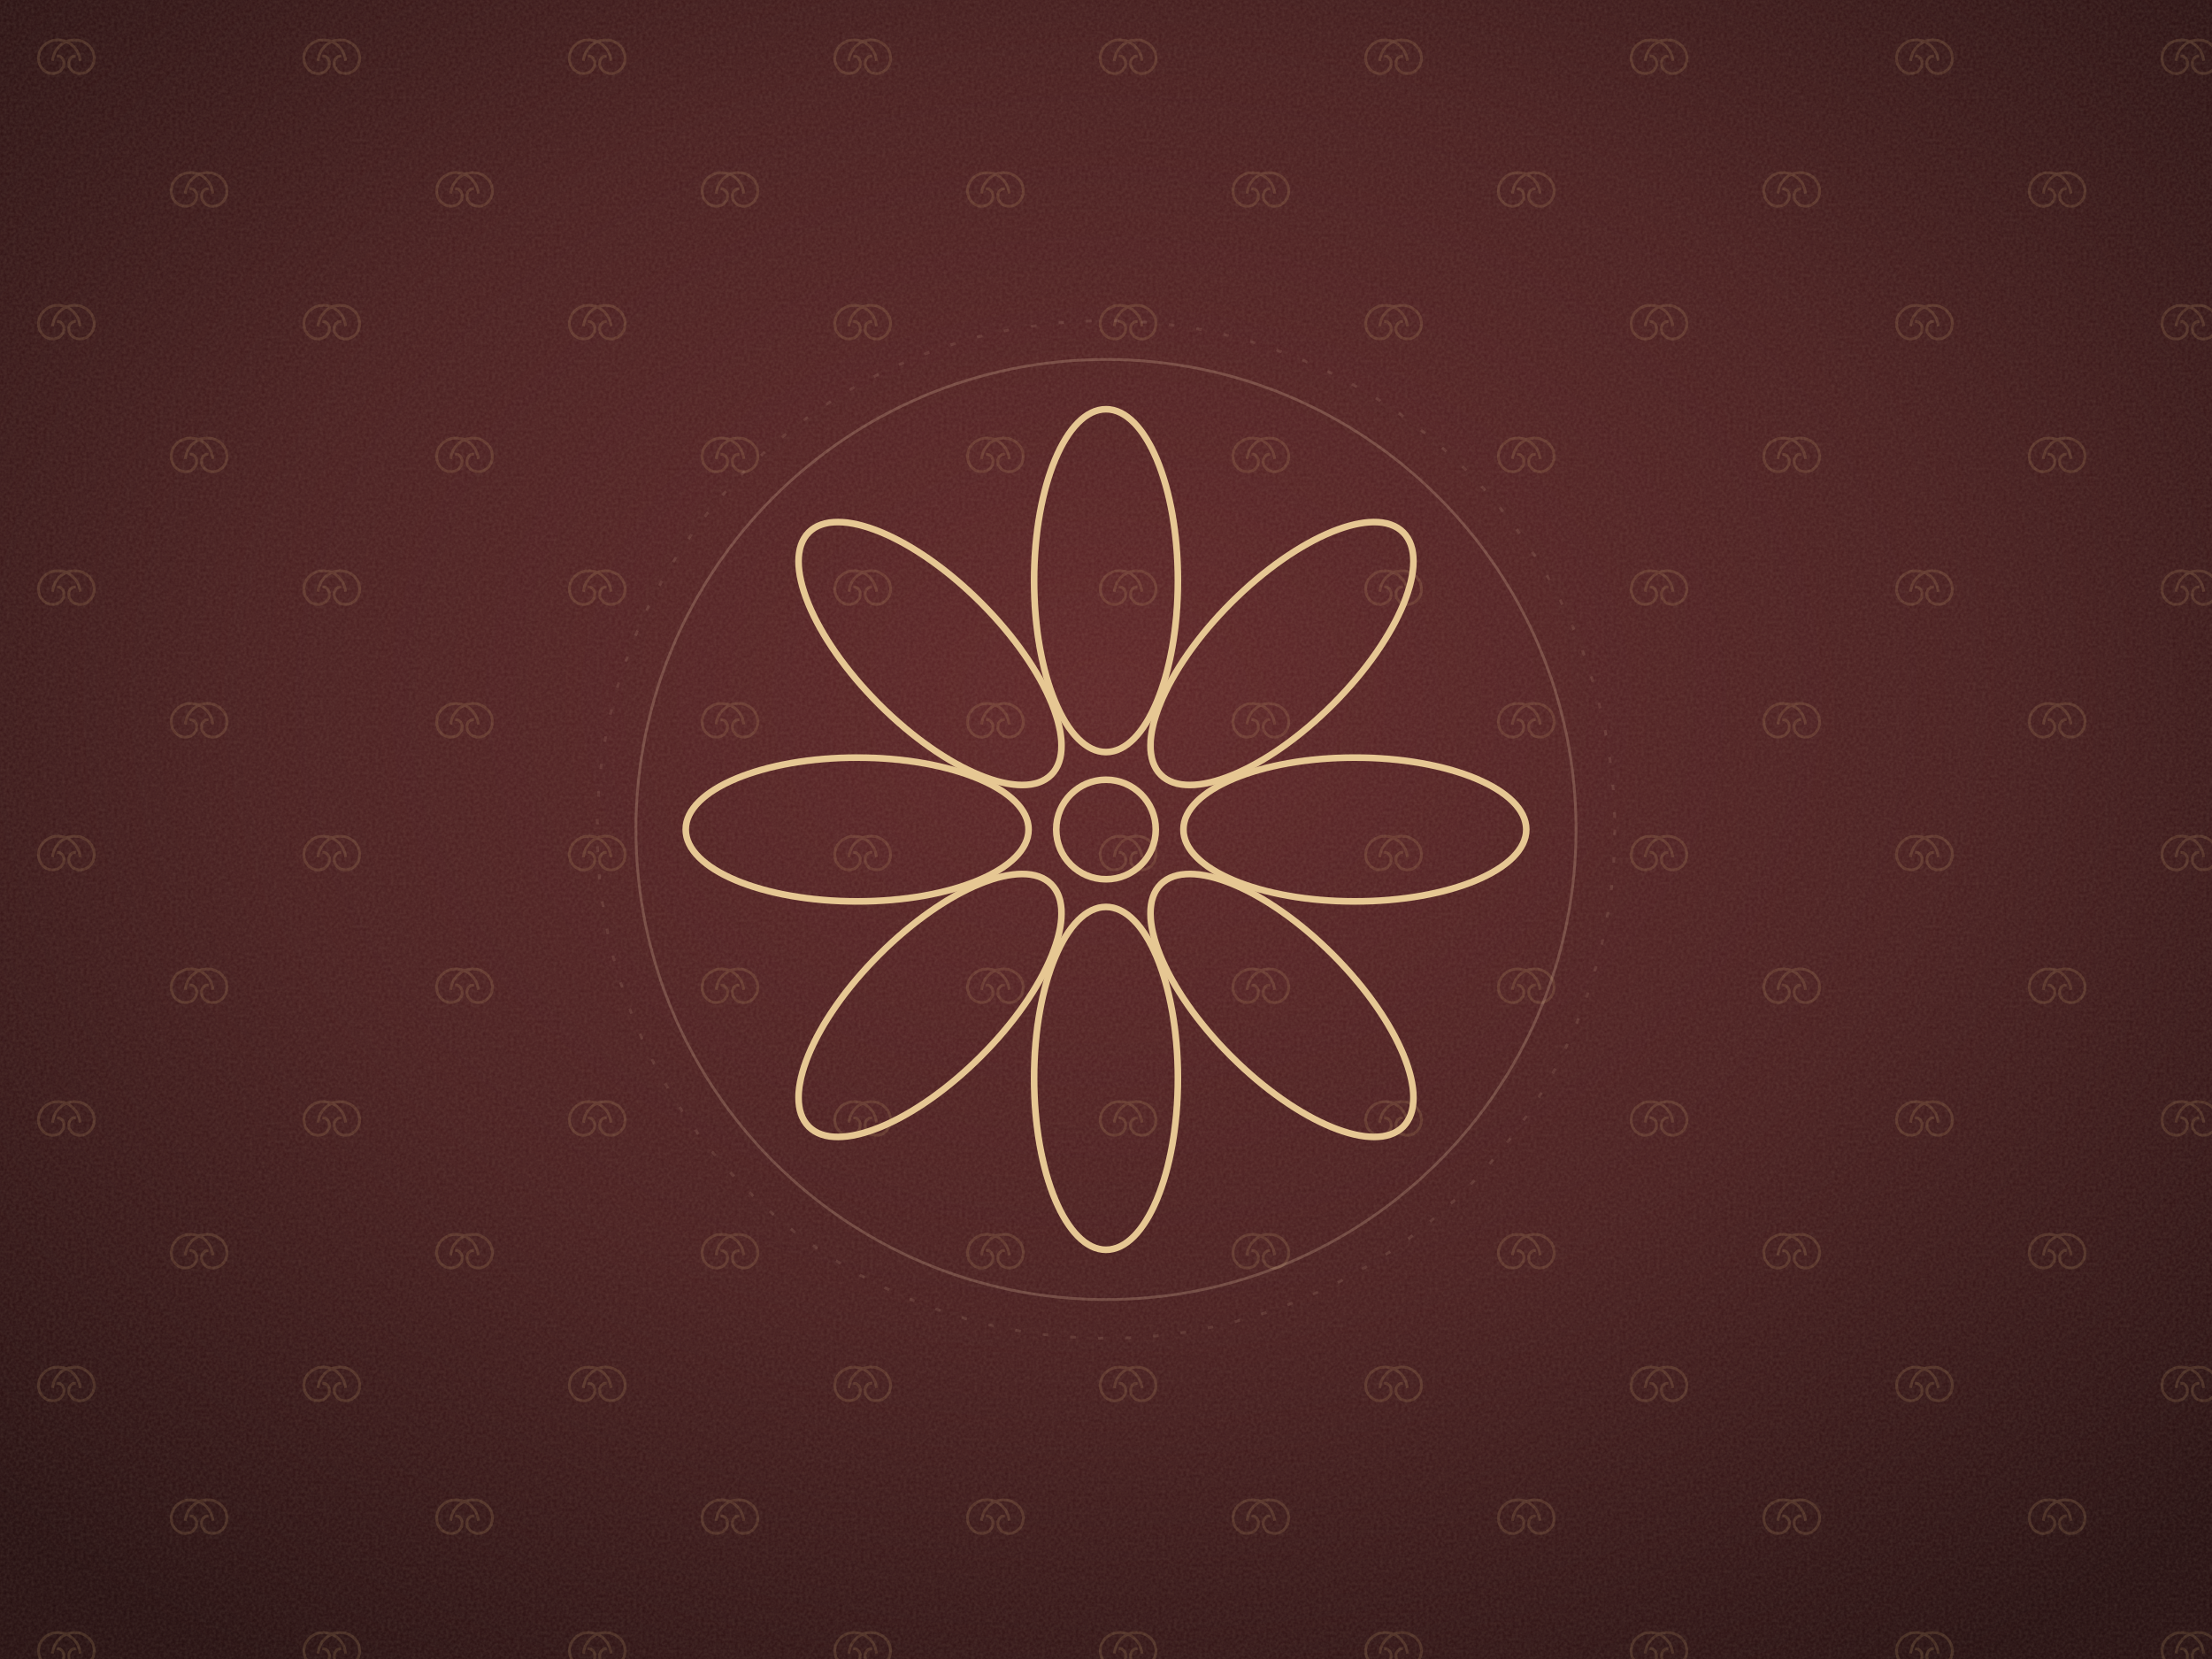
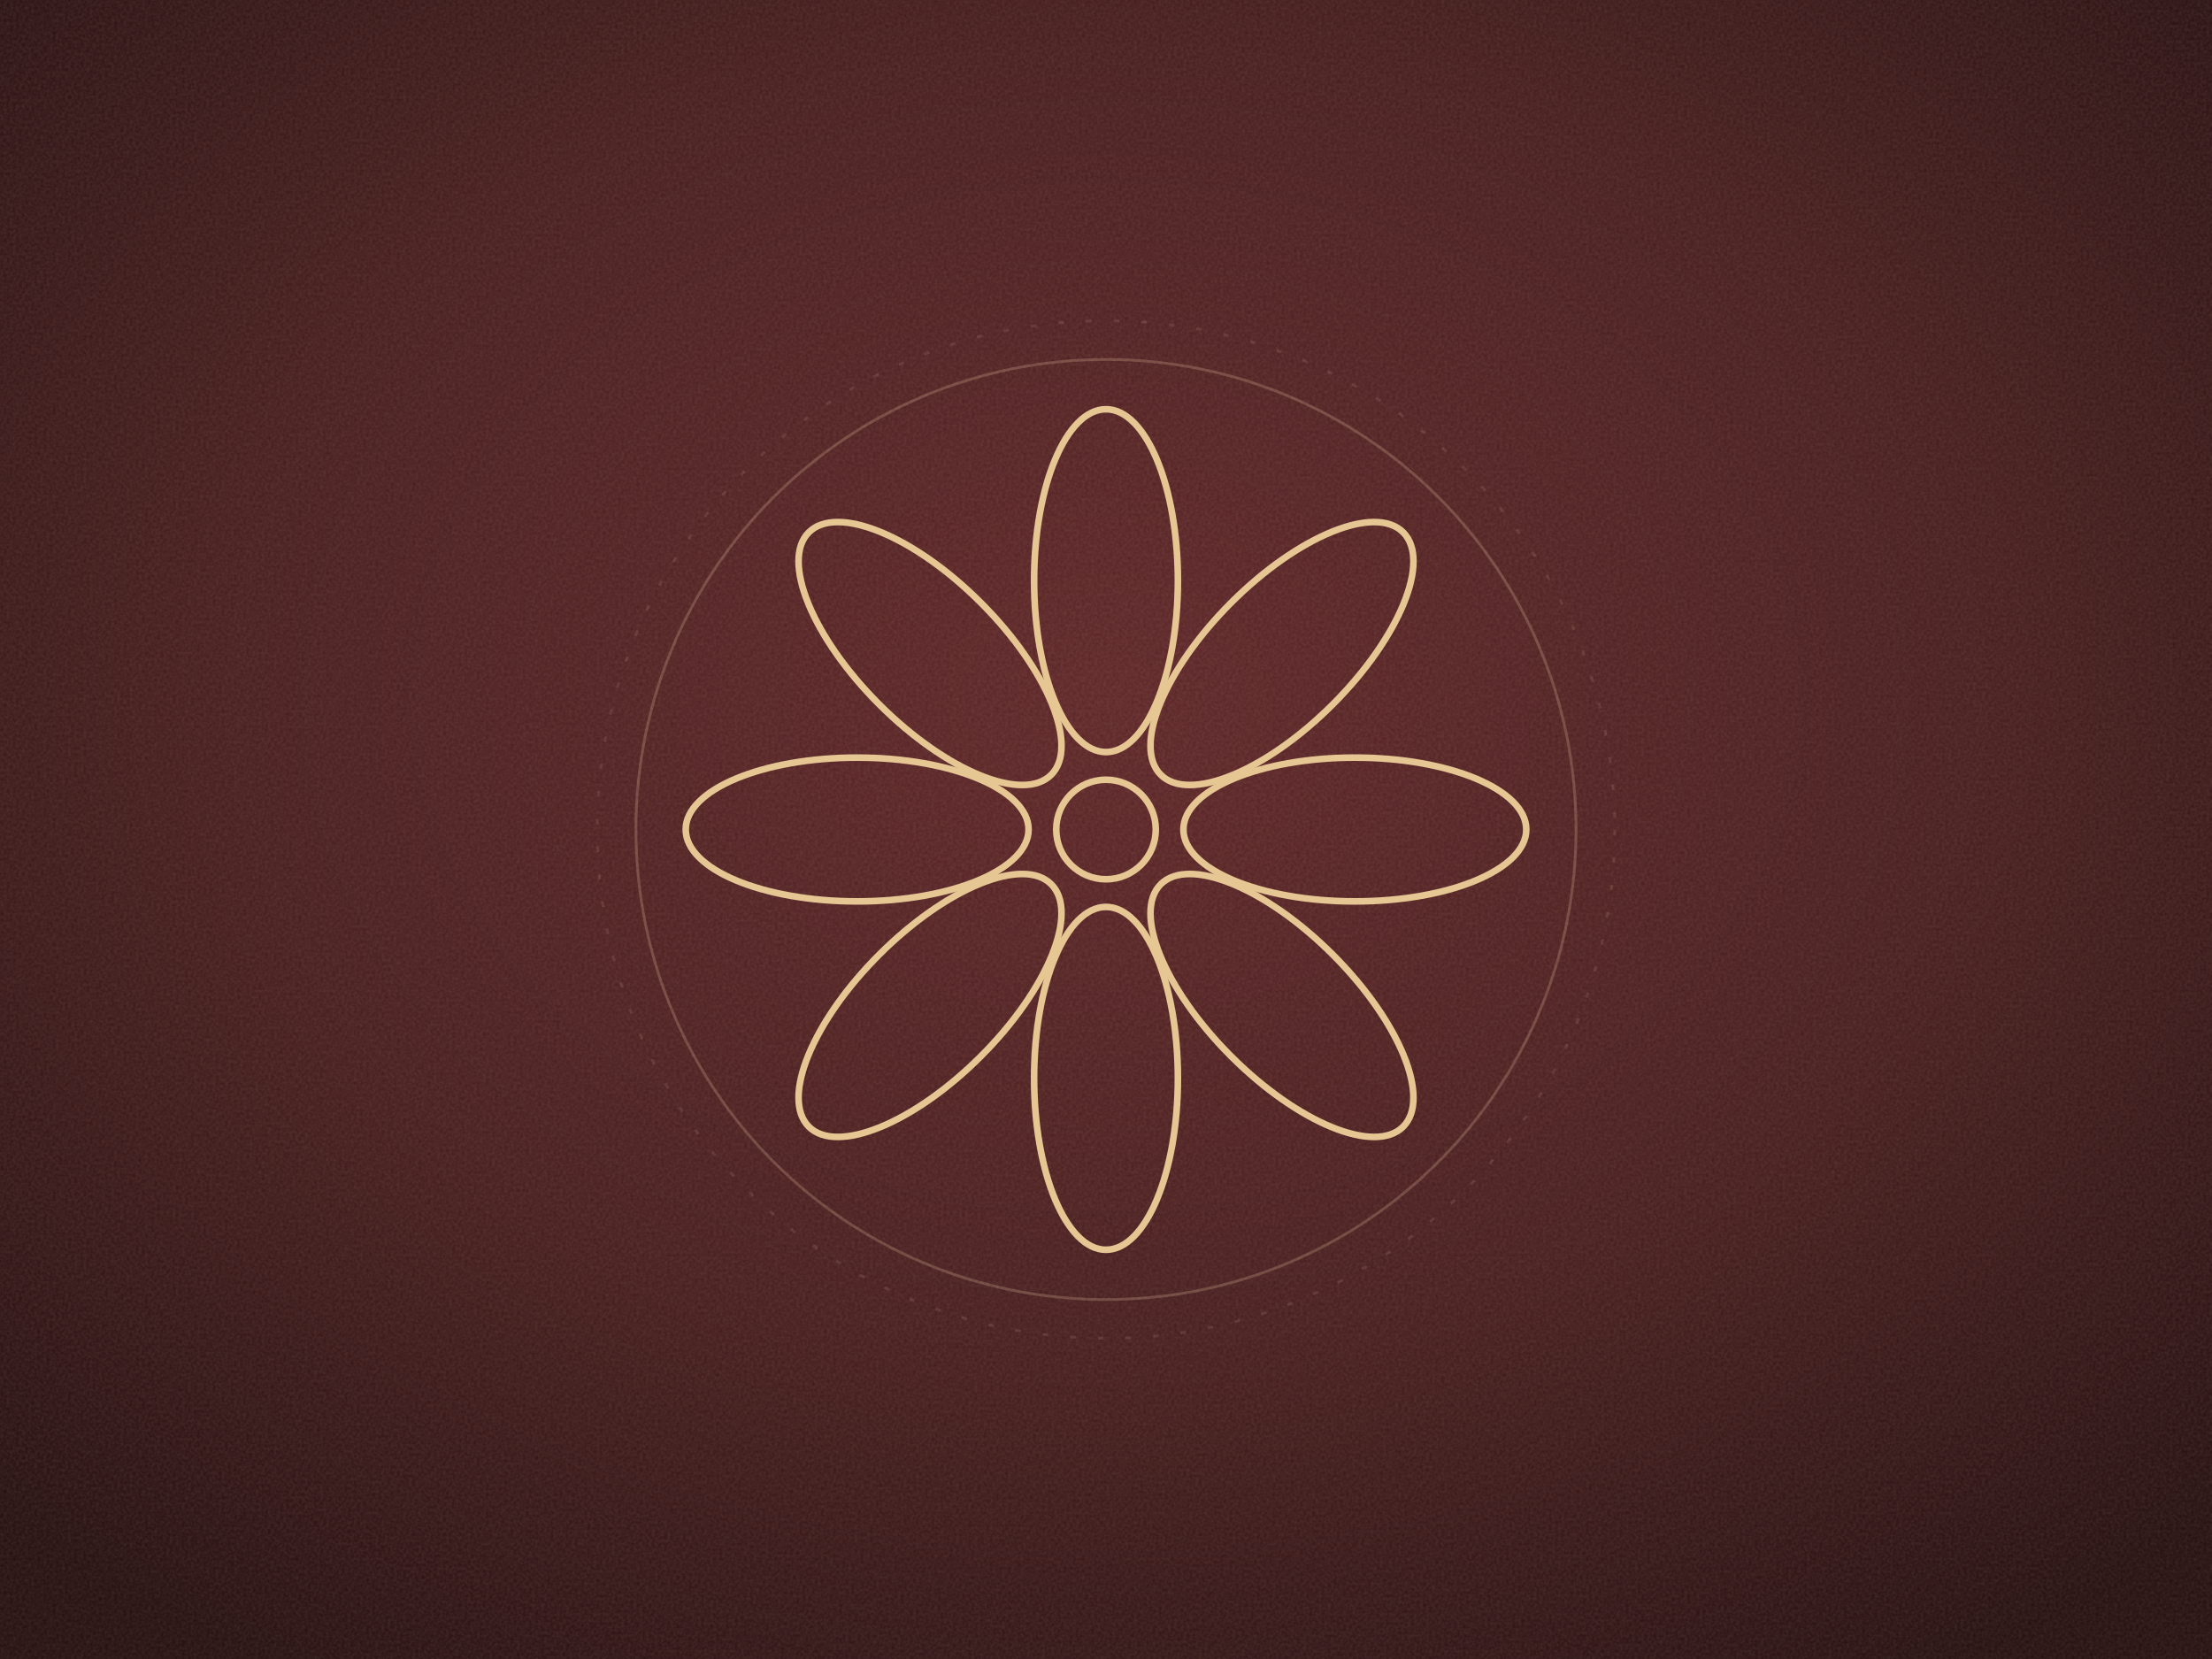
<svg xmlns="http://www.w3.org/2000/svg" viewBox="0 0 800 600" width="800" height="600">
  <defs>
    <radialGradient id="g" cx="50%" cy="42%" r="70%">
      <stop offset="0" stop-color="#5c2326" />
      <stop offset=".55" stop-color="#451B1D" />
      <stop offset="1" stop-color="#220C0E" />
    </radialGradient>
    <filter id="n">
      <feTurbulence type="fractalNoise" baseFrequency=".9" numOctaves="2" stitchTiles="stitch" />
      <feColorMatrix values="0 0 0 0 1  0 0 0 0 .85  0 0 0 0 .6  0 0 0 .12 0" />
    </filter>
-     <pattern id="p" width="96" height="96" patternUnits="userSpaceOnUse">
-       <g fill="none" stroke="#C9A26B" stroke-width="1" opacity=".18">
-         <path d="M29.0 22.0 L28.9 21.3 L28.7 20.5 L28.5 19.8 L28.2 19.1 L27.9 18.5 L27.5 17.9 L27.0 17.3 L26.6 16.8 L26.0 16.3 L25.5 15.9 L24.9 15.5 L24.3 15.2 L23.7 14.9 L23.1 14.7 L22.4 14.6 L21.8 14.5 L21.1 14.4 L20.5 14.5 L19.8 14.5 L19.2 14.6 L18.6 14.8 L18.1 15.0 L17.5 15.3 L17.0 15.6 L16.5 15.9 L16.1 16.3 L15.6 16.7 L15.3 17.2 L14.9 17.6 L14.7 18.1 L14.4 18.6 L14.2 19.1 L14.1 19.7 L14.0 20.2 L13.9 20.7 L13.9 21.2 L14.0 21.7 L14.0 22.2 L14.2 22.7 L14.3 23.2 L14.5 23.7 L14.8 24.1 L15.0 24.5 L15.3 24.8 L15.6 25.2 L16.0 25.5 L16.3 25.7 L16.7 26.0 L17.1 26.2 L17.5 26.3 L17.9 26.5 L18.3 26.5 L18.7 26.6 L19.1 26.6 L19.5 26.6 L19.9 26.5 L20.3 26.4 L20.6 26.3 L21.0 26.2 L21.3 26.0 L21.6 25.8 L21.9 25.6 L22.1 25.3 L22.3 25.1 L22.5 24.8 L22.7 24.5 L22.9 24.3 L23.0 24.0 L23.0 23.7 L23.1 23.4 L23.1 23.1 L23.1 22.8 L23.1 22.5 L23.1 22.3 L23.0 22.0 L22.9 21.8 L22.8 21.5 L22.7 21.3 L22.5 21.1 L22.4 20.9 L22.2 20.8 L22.0 20.6 L21.8 20.5 L21.7 20.4 L21.5 20.4 L21.3 20.3 L21.1 20.3 L20.9 20.3 L20.7 20.3 L20.6 20.3" />
-         <path d="M19.0 22.0 L19.1 21.3 L19.3 20.5 L19.5 19.8 L19.8 19.1 L20.1 18.5 L20.5 17.9 L21.0 17.3 L21.4 16.8 L22.0 16.3 L22.5 15.9 L23.1 15.5 L23.7 15.2 L24.3 14.9 L24.9 14.7 L25.6 14.6 L26.2 14.5 L26.9 14.4 L27.5 14.5 L28.2 14.5 L28.8 14.6 L29.4 14.8 L29.9 15.0 L30.5 15.3 L31.0 15.6 L31.5 15.9 L31.9 16.3 L32.4 16.7 L32.7 17.2 L33.1 17.6 L33.3 18.1 L33.6 18.6 L33.8 19.1 L33.9 19.7 L34.0 20.2 L34.1 20.7 L34.1 21.2 L34.0 21.7 L34.0 22.2 L33.8 22.7 L33.7 23.2 L33.5 23.7 L33.2 24.1 L33.0 24.5 L32.7 24.8 L32.4 25.2 L32.0 25.5 L31.7 25.7 L31.3 26.0 L30.9 26.2 L30.5 26.3 L30.1 26.5 L29.7 26.5 L29.3 26.6 L28.9 26.6 L28.5 26.6 L28.1 26.5 L27.7 26.4 L27.4 26.3 L27.0 26.2 L26.7 26.0 L26.4 25.8 L26.1 25.6 L25.9 25.3 L25.7 25.1 L25.5 24.8 L25.3 24.5 L25.1 24.3 L25.0 24.0 L25.0 23.7 L24.9 23.4 L24.9 23.1 L24.9 22.8 L24.9 22.5 L24.9 22.3 L25.0 22.0 L25.1 21.8 L25.2 21.5 L25.3 21.3 L25.5 21.1 L25.6 20.9 L25.8 20.8 L26.0 20.6 L26.2 20.5 L26.3 20.4 L26.5 20.4 L26.7 20.3 L26.9 20.3 L27.1 20.3 L27.3 20.3 L27.4 20.3" />
-         <g transform="translate(48 48)">
-           <path d="M29.0 22.0 L28.9 21.3 L28.7 20.5 L28.5 19.8 L28.2 19.1 L27.9 18.5 L27.5 17.9 L27.0 17.3 L26.6 16.8 L26.0 16.3 L25.5 15.9 L24.9 15.5 L24.3 15.2 L23.7 14.9 L23.1 14.7 L22.4 14.6 L21.8 14.5 L21.1 14.4 L20.5 14.5 L19.8 14.5 L19.2 14.6 L18.6 14.8 L18.1 15.0 L17.5 15.3 L17.0 15.6 L16.5 15.9 L16.1 16.3 L15.6 16.7 L15.3 17.2 L14.9 17.6 L14.7 18.1 L14.4 18.6 L14.2 19.1 L14.1 19.7 L14.0 20.2 L13.9 20.7 L13.9 21.2 L14.0 21.7 L14.0 22.2 L14.2 22.7 L14.3 23.2 L14.5 23.7 L14.8 24.1 L15.0 24.5 L15.3 24.8 L15.6 25.2 L16.0 25.5 L16.3 25.7 L16.7 26.0 L17.1 26.2 L17.5 26.3 L17.9 26.5 L18.3 26.5 L18.7 26.6 L19.1 26.6 L19.5 26.6 L19.9 26.5 L20.3 26.4 L20.6 26.3 L21.0 26.2 L21.3 26.0 L21.6 25.8 L21.9 25.6 L22.1 25.3 L22.3 25.1 L22.5 24.8 L22.7 24.5 L22.9 24.3 L23.0 24.0 L23.0 23.7 L23.1 23.4 L23.1 23.1 L23.1 22.8 L23.1 22.5 L23.1 22.3 L23.0 22.0 L22.9 21.8 L22.8 21.5 L22.7 21.3 L22.5 21.1 L22.4 20.9 L22.2 20.8 L22.0 20.6 L21.8 20.5 L21.7 20.4 L21.5 20.4 L21.3 20.3 L21.1 20.3 L20.9 20.3 L20.7 20.3 L20.6 20.3" />
-           <path d="M19.0 22.0 L19.1 21.3 L19.3 20.5 L19.5 19.8 L19.8 19.1 L20.1 18.5 L20.5 17.9 L21.0 17.3 L21.4 16.8 L22.0 16.3 L22.5 15.9 L23.1 15.5 L23.7 15.2 L24.3 14.9 L24.9 14.7 L25.6 14.6 L26.2 14.5 L26.9 14.4 L27.5 14.5 L28.2 14.5 L28.8 14.6 L29.4 14.8 L29.9 15.0 L30.5 15.3 L31.0 15.6 L31.5 15.9 L31.9 16.3 L32.4 16.7 L32.7 17.2 L33.1 17.6 L33.3 18.1 L33.6 18.6 L33.8 19.1 L33.9 19.7 L34.0 20.2 L34.1 20.7 L34.1 21.2 L34.0 21.7 L34.0 22.2 L33.8 22.7 L33.7 23.2 L33.5 23.7 L33.2 24.1 L33.0 24.5 L32.7 24.8 L32.4 25.2 L32.0 25.5 L31.7 25.7 L31.3 26.0 L30.9 26.2 L30.5 26.3 L30.1 26.5 L29.7 26.5 L29.3 26.6 L28.9 26.6 L28.5 26.6 L28.1 26.5 L27.7 26.4 L27.4 26.3 L27.0 26.2 L26.7 26.0 L26.4 25.8 L26.1 25.6 L25.9 25.3 L25.7 25.1 L25.5 24.8 L25.3 24.5 L25.1 24.3 L25.0 24.0 L25.0 23.7 L24.9 23.4 L24.9 23.1 L24.9 22.8 L24.9 22.5 L24.9 22.3 L25.0 22.0 L25.1 21.8 L25.2 21.5 L25.3 21.3 L25.5 21.1 L25.6 20.9 L25.8 20.8 L26.0 20.6 L26.2 20.5 L26.3 20.4 L26.5 20.4 L26.7 20.3 L26.9 20.3 L27.1 20.3 L27.3 20.3 L27.4 20.3" />
-         </g>
-       </g>
-     </pattern>
  </defs>
  <rect width="800" height="600" fill="url(#g)" />
-   <rect width="800" height="600" fill="url(#p)" />
  <rect width="800" height="600" filter="url(#n)" />
  <circle cx="400" cy="300" r="170" fill="none" stroke="#F7D6B4" stroke-opacity=".22" />
  <circle cx="400" cy="300" r="184" fill="none" stroke="#F7D6B4" stroke-opacity=".12" stroke-dasharray="2 8" />
  <g fill="none" stroke="#E6C793" stroke-width="2.4" stroke-linecap="round" stroke-linejoin="round">
    <ellipse cx="400" cy="210" rx="26" ry="62" transform="rotate(0 400 300)" />
    <ellipse cx="400" cy="210" rx="26" ry="62" transform="rotate(45 400 300)" />
    <ellipse cx="400" cy="210" rx="26" ry="62" transform="rotate(90 400 300)" />
    <ellipse cx="400" cy="210" rx="26" ry="62" transform="rotate(135 400 300)" />
    <ellipse cx="400" cy="210" rx="26" ry="62" transform="rotate(180 400 300)" />
    <ellipse cx="400" cy="210" rx="26" ry="62" transform="rotate(225 400 300)" />
    <ellipse cx="400" cy="210" rx="26" ry="62" transform="rotate(270 400 300)" />
    <ellipse cx="400" cy="210" rx="26" ry="62" transform="rotate(315 400 300)" />
    <circle cx="400" cy="300" r="18" />
  </g>
</svg>
